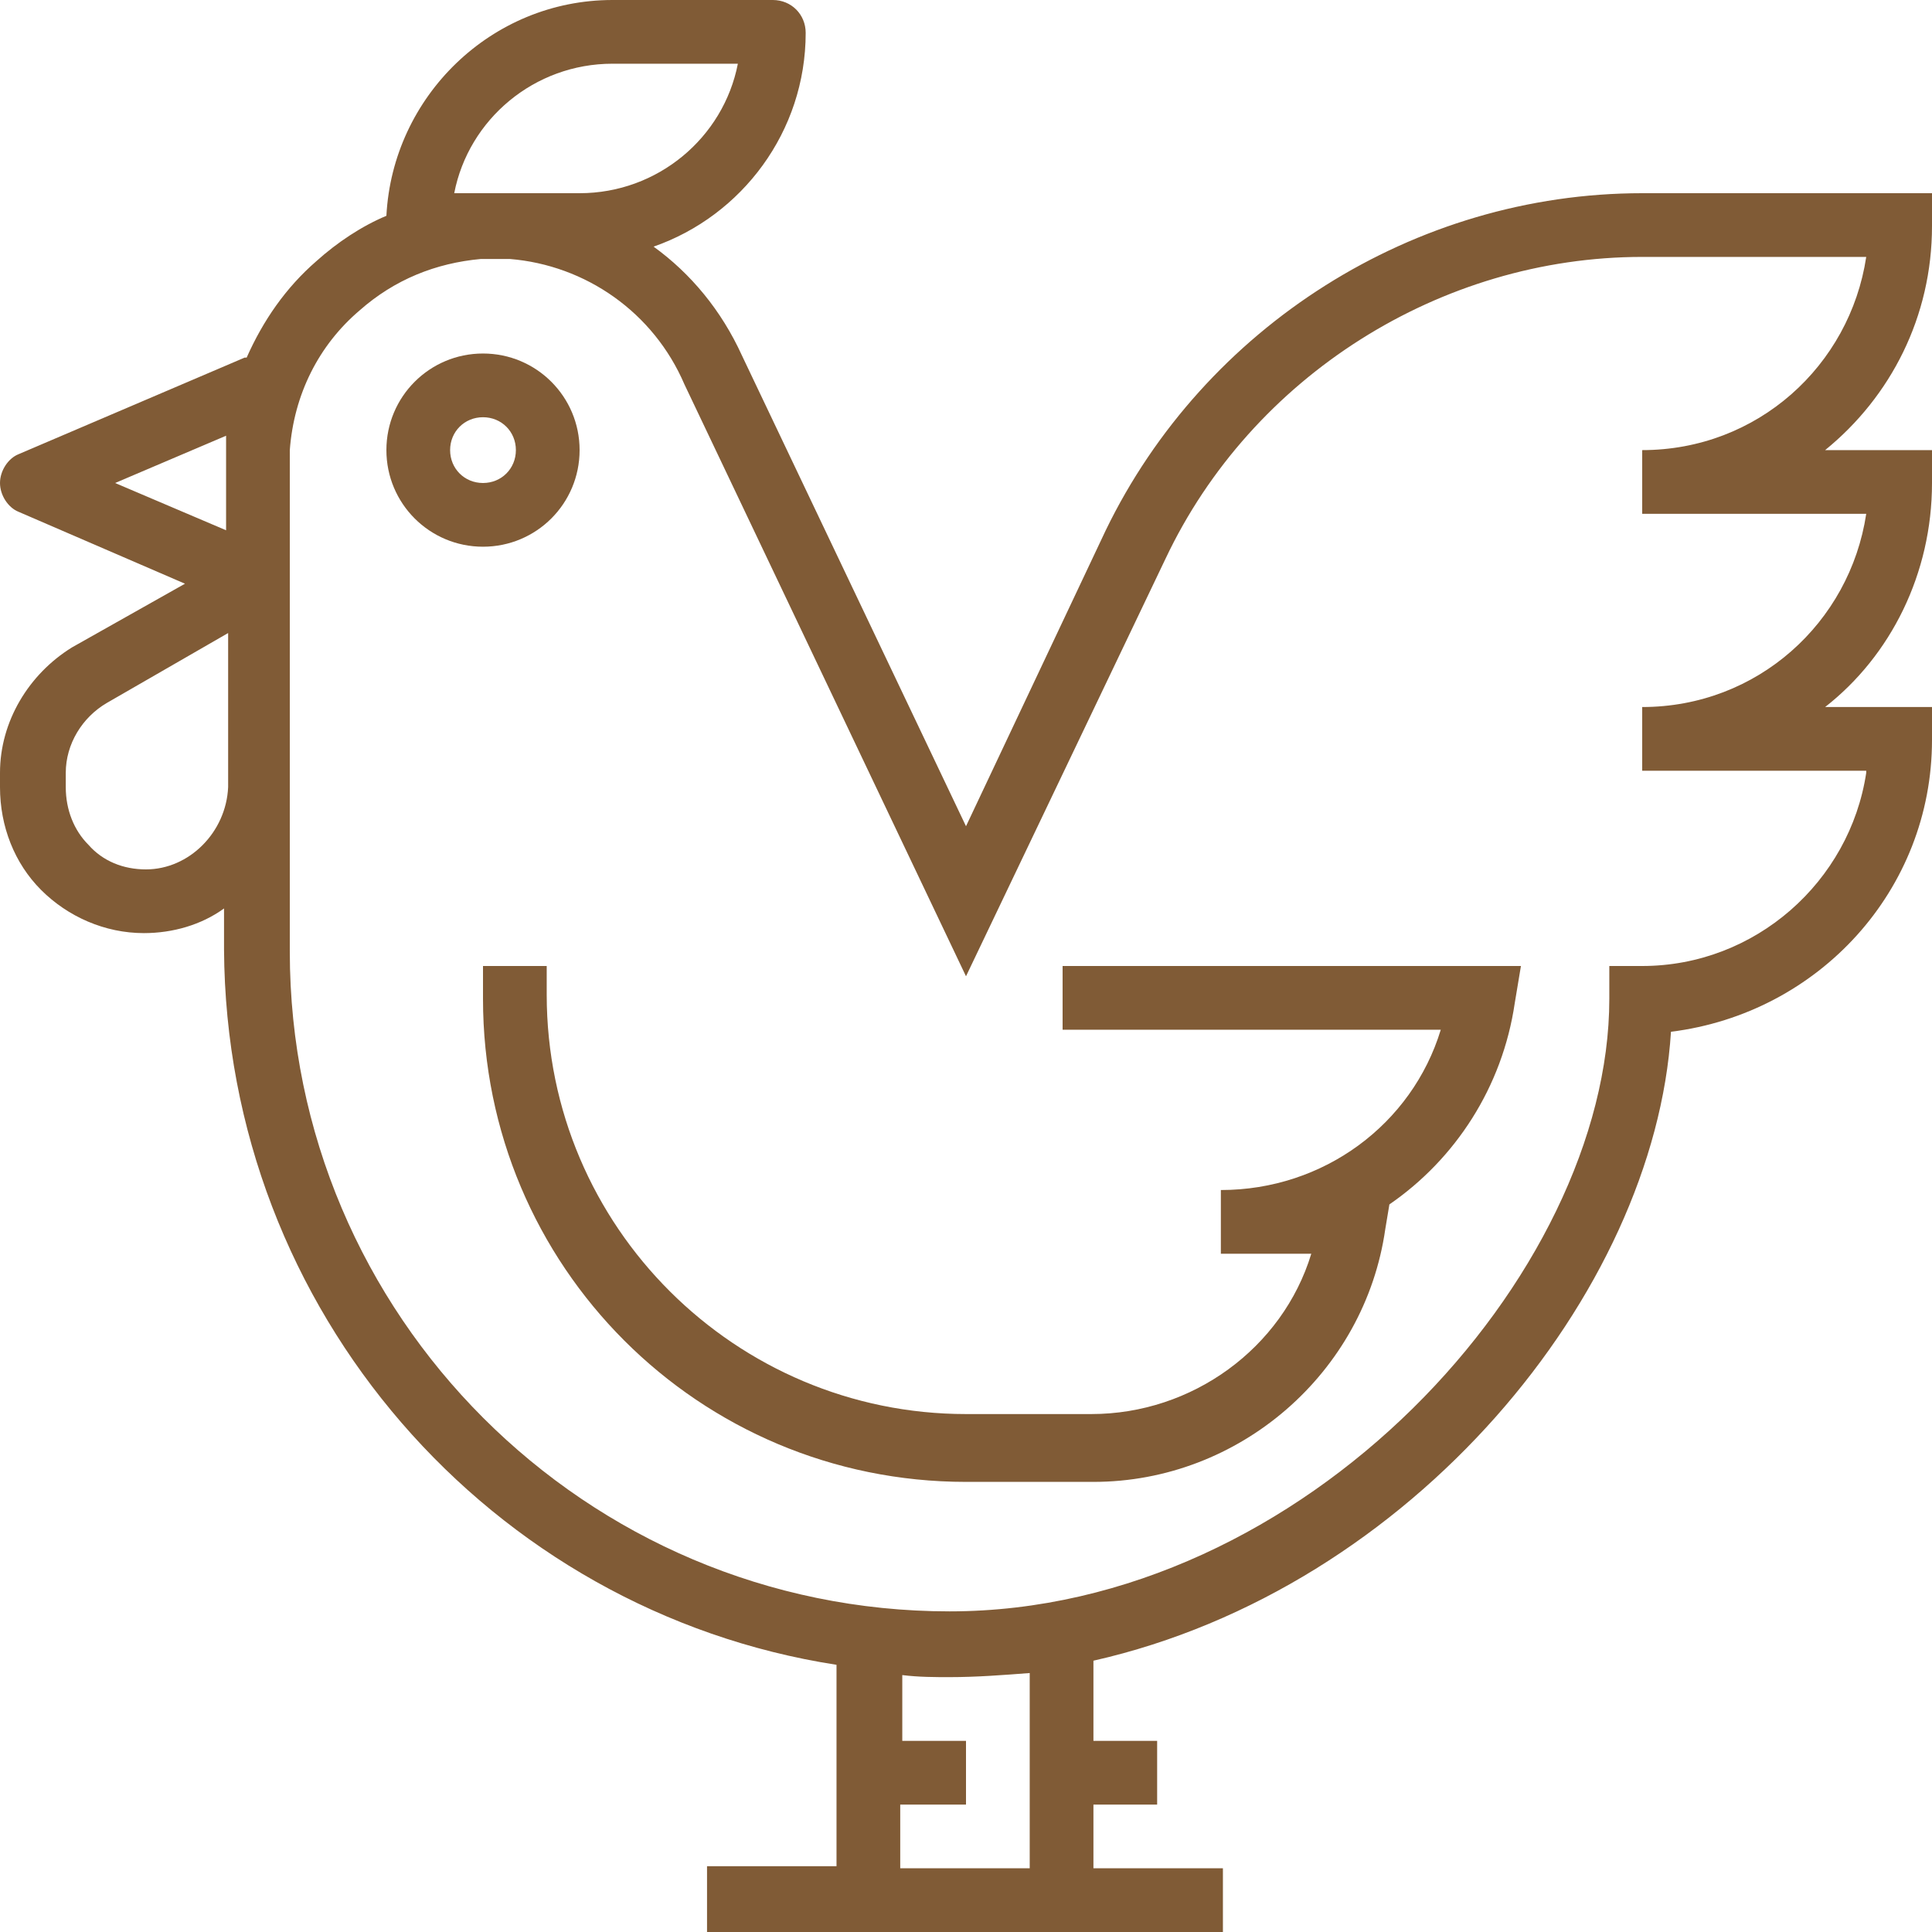
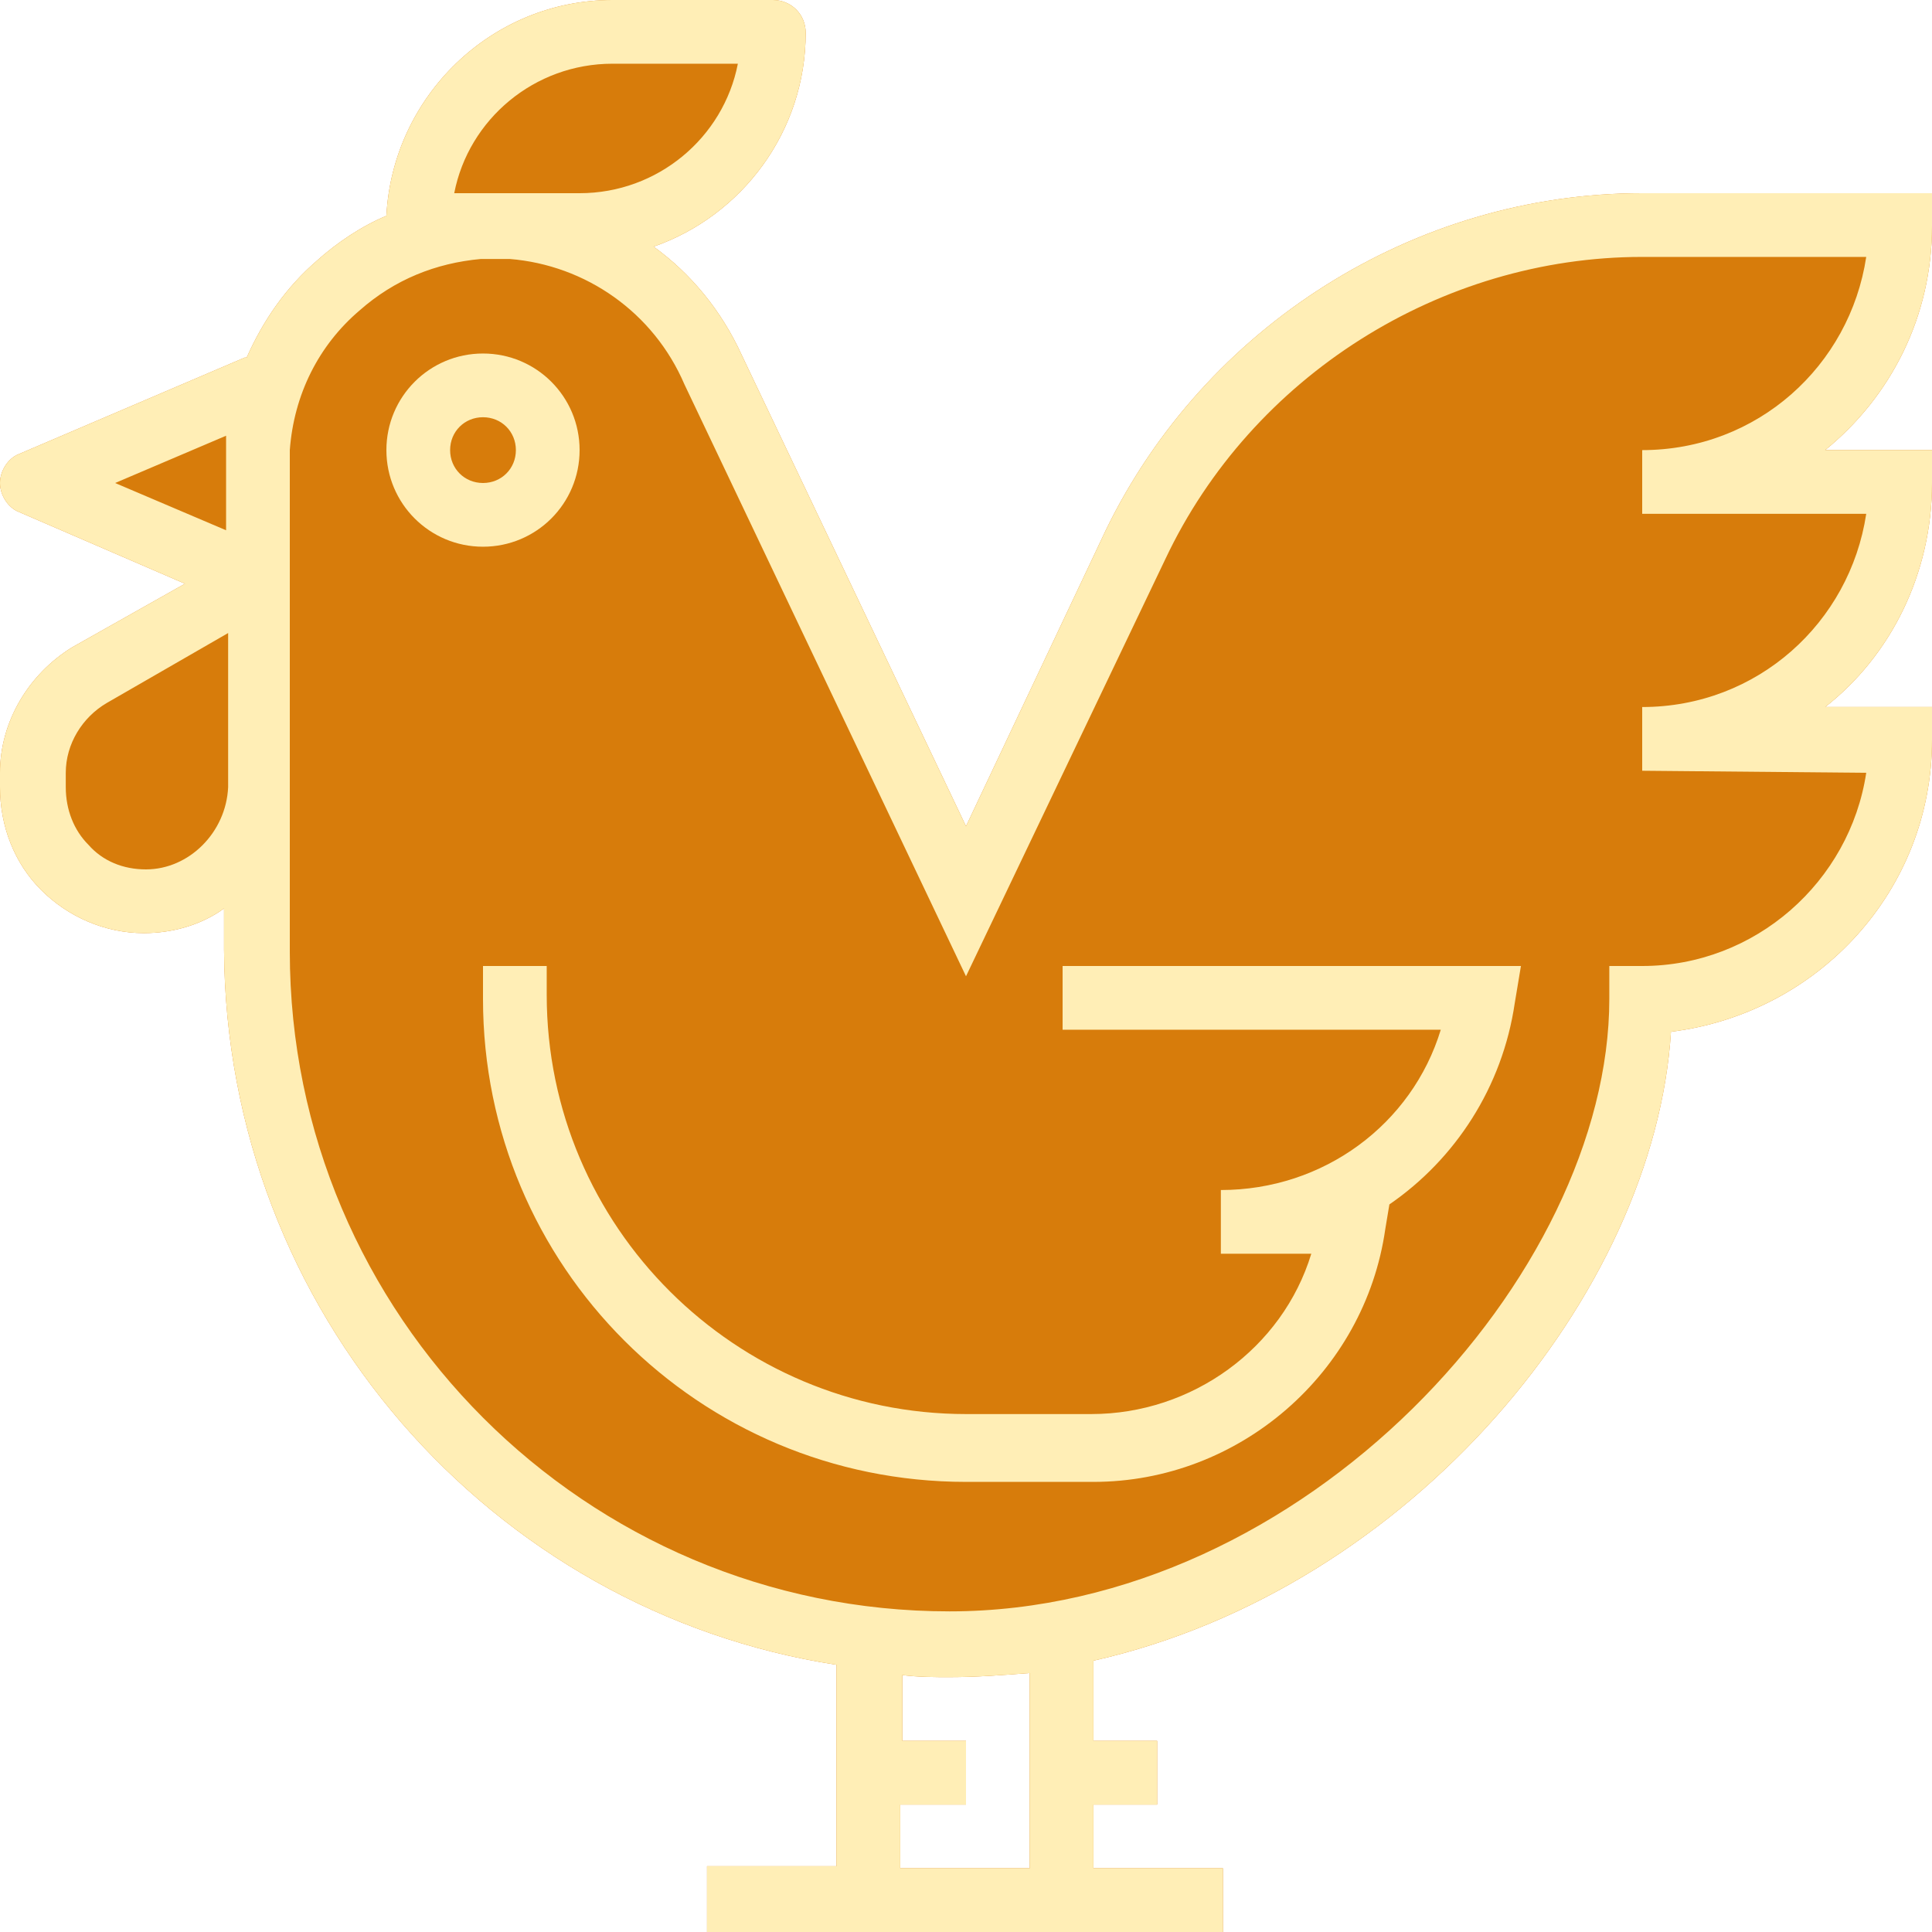
- <svg xmlns="http://www.w3.org/2000/svg" version="1.1" id="Layer_1" x="0px" y="0px" viewBox="0 0 94 94" style="enable-background:new 0 0 94 94;" xml:space="preserve" fill="#805B36">
+ <svg xmlns="http://www.w3.org/2000/svg" version="1.1" id="Layer_1" x="0px" y="0px" viewBox="0 0 94 94" style="enable-background:new 0 0 94 94;" xml:space="preserve">
+   <style type="text/css">
+ 	.st0{fill:#D77C0B;}
+ 	.st1{fill:#FFEEB6;}
+ </style>
+   <path class="st0" d="M94,23.5v-1.6h-5.2C92,19.3,94,15.4,94,11V9.4H79.9l0,0c-11.1,0-21.3,6.5-26.1,16.4L47,40.2L36.1,17.3  c-1-2.2-2.5-4-4.3-5.3c4.3-1.5,7.4-5.6,7.4-10.4c0-0.9-0.7-1.6-1.6-1.6h-7.8c-5.9,0-10.7,4.7-11,10.5c-1.2,0.5-2.4,1.3-3.4,2.2  c-1.5,1.3-2.6,2.9-3.4,4.7h-0.1l-11,4.7C0.4,22.3,0,22.9,0,23.5s0.4,1.2,0.9,1.4L9,28.4l-5.5,3.1C1.4,32.8,0,35.1,0,37.6v0.7  c0,1.9,0.7,3.7,2,5s3.1,2.1,5,2.1l0,0c1.4,0,2.8-0.4,3.9-1.2v2C11,63.8,23.9,78.4,40.7,81v9.8h-6.3V94h25.1v-3.1h-6.3v-3.1h3.1v-3.1  h-3.1v-3.9c15.5-3.5,27.3-17.9,28.1-30.6C88.5,49.3,94,43.3,94,36v-1.6h-5.2C92,31.9,94,27.9,94,23.5z M50.1,90.9h-6.3v-3.1H47v-3.1  h-3.1v-3.2c0.8,0.1,1.6,0.1,2.3,0.1c1.3,0,2.6-0.1,3.9-0.2C50.1,81.4,50.1,90.9,50.1,90.9z" />
  <g>
-     <path d="M28.2,21.9c0-2.6-2.1-4.7-4.7-4.7c-2.6,0-4.7,2.1-4.7,4.7s2.1,4.7,4.7,4.7C26.1,26.6,28.2,24.5,28.2,21.9z M21.9,21.9   c0-0.9,0.7-1.6,1.6-1.6c0.9,0,1.6,0.7,1.6,1.6c0,0.9-0.7,1.6-1.6,1.6C22.6,23.5,21.9,22.8,21.9,21.9z" />
-     <path d="M94,23.5v-1.6h-5.2C92,19.3,94,15.4,94,11V9.4H79.9c0,0,0,0,0,0c-11.1,0-21.3,6.5-26.1,16.4L47,40.2L36.1,17.3   c-1-2.2-2.5-4-4.3-5.3c4.3-1.5,7.4-5.6,7.4-10.4c0-0.9-0.7-1.6-1.6-1.6h-7.8c-5.9,0-10.7,4.7-11,10.5c-1.2,0.5-2.4,1.3-3.4,2.2   c-1.5,1.3-2.6,2.9-3.4,4.7c0,0-0.1,0-0.1,0l-11,4.7C0.4,22.3,0,22.9,0,23.5c0,0.6,0.4,1.2,0.9,1.4L9,28.4l-5.5,3.1   C1.4,32.8,0,35.1,0,37.6v0.7c0,1.9,0.7,3.7,2,5c1.3,1.3,3.1,2.1,5,2.1h0c1.4,0,2.8-0.4,3.9-1.2v2C11,63.8,23.9,78.4,40.7,81v9.8   h-6.3V94h25.1v-3.1h-6.3v-3.1h3.1v-3.1h-3.1v-3.9c15.5-3.5,27.3-17.9,28.1-30.6C88.5,49.3,94,43.3,94,36v-1.6h-5.2   C92,31.9,94,27.9,94,23.5z M22.1,9.4c0.7-3.6,3.9-6.3,7.7-6.3h6.1c-0.7,3.6-3.9,6.3-7.7,6.3h-3.4c-0.5,0-1,0-1.5,0H22.1z M11,21.2   v1.3v3.3l-5.4-2.3L11,21.2z M7.1,42.3v1.6V42.3c-1.1,0-2.1-0.4-2.8-1.2c-0.7-0.7-1.1-1.7-1.1-2.8v-0.7c0-1.4,0.8-2.7,2-3.4l5.9-3.4   v7.5C11,40.5,9.2,42.3,7.1,42.3z M50.1,90.9h-6.3v-3.1H47v-3.1h-3.1v-3.2c0.8,0.1,1.6,0.1,2.3,0.1c1.3,0,2.6-0.1,3.9-0.2V90.9z    M90.8,37.6C90,42.9,85.4,47,79.9,47h-1.6v1.6c0,13.4-14.8,29.8-32.1,29.8c-17.7,0-32.1-14.4-32.1-32.1V22.5c0-0.2,0-0.4,0-0.6   c0.2-2.7,1.4-5.1,3.4-6.8c1.7-1.5,3.7-2.3,5.9-2.5h1.4c3.7,0.3,7,2.6,8.5,6.1L47,47.5l9.7-20.3c4.2-8.9,13.4-14.7,23.2-14.7   c0,0,0,0,0,0h10.9c-0.8,5.3-5.3,9.4-10.9,9.4v3.1h10.9v0c-0.8,5.3-5.3,9.4-10.9,9.4v3.1H90.8z" />
-     <path d="M51.7,50.1h18.4c-1.4,4.6-5.7,7.8-10.7,7.8l0,3.1c0,0,0,0,0,0h4.4c-1.4,4.6-5.8,7.8-10.7,7.8c0,0,0,0,0,0H47   c-11.2,0-20.4-9.1-20.4-20.4V47h-3.1v1.6c0,13,10.5,23.5,23.5,23.5h6.2c0,0,0,0,0,0c7.1,0,13.2-5.3,14.2-12.3l0.2-1.2   c3.2-2.2,5.5-5.7,6.1-9.8l0.3-1.8H51.7V50.1z" />
+     <path class="st1" d="M28.2,21.9c0-2.6-2.1-4.7-4.7-4.7s-4.7,2.1-4.7,4.7s2.1,4.7,4.7,4.7C26.1,26.6,28.2,24.5,28.2,21.9z    M21.9,21.9c0-0.9,0.7-1.6,1.6-1.6s1.6,0.7,1.6,1.6s-0.7,1.6-1.6,1.6S21.9,22.8,21.9,21.9z" />
+     <path class="st1" d="M94,23.5v-1.6h-5.2C92,19.3,94,15.4,94,11V9.4H79.9l0,0c-11.1,0-21.3,6.5-26.1,16.4L47,40.2L36.1,17.3   c-1-2.2-2.5-4-4.3-5.3c4.3-1.5,7.4-5.6,7.4-10.4c0-0.9-0.7-1.6-1.6-1.6h-7.8c-5.9,0-10.7,4.7-11,10.5c-1.2,0.5-2.4,1.3-3.4,2.2   c-1.5,1.3-2.6,2.9-3.4,4.7h-0.1l-11,4.7C0.4,22.3,0,22.9,0,23.5s0.4,1.2,0.9,1.4L9,28.4l-5.5,3.1C1.4,32.8,0,35.1,0,37.6v0.7   c0,1.9,0.7,3.7,2,5s3.1,2.1,5,2.1l0,0c1.4,0,2.8-0.4,3.9-1.2v2C11,63.8,23.9,78.4,40.7,81v9.8h-6.3V94h25.1v-3.1h-6.3v-3.1h3.1   v-3.1h-3.1v-3.9c15.5-3.5,27.3-17.9,28.1-30.6C88.5,49.3,94,43.3,94,36v-1.6h-5.2C92,31.9,94,27.9,94,23.5z M22.1,9.4   c0.7-3.6,3.9-6.3,7.7-6.3h6.1c-0.7,3.6-3.9,6.3-7.7,6.3h-3.4c-0.5,0-1,0-1.5,0H22.1z M11,21.2v1.3v3.3l-5.4-2.3L11,21.2z M7.1,42.3   v1.6V42.3c-1.1,0-2.1-0.4-2.8-1.2c-0.7-0.7-1.1-1.7-1.1-2.8v-0.7c0-1.4,0.8-2.7,2-3.4l5.9-3.4v7.5C11,40.5,9.2,42.3,7.1,42.3z    M50.1,90.9h-6.3v-3.1H47v-3.1h-3.1v-3.2c0.8,0.1,1.6,0.1,2.3,0.1c1.3,0,2.6-0.1,3.9-0.2C50.1,81.4,50.1,90.9,50.1,90.9z    M90.8,37.6C90,42.9,85.4,47,79.9,47h-1.6v1.6c0,13.4-14.8,29.8-32.1,29.8c-17.7,0-32.1-14.4-32.1-32.1V22.5c0-0.2,0-0.4,0-0.6   c0.2-2.7,1.4-5.1,3.4-6.8c1.7-1.5,3.7-2.3,5.9-2.5h1.4c3.7,0.3,7,2.6,8.5,6.1L47,47.5l9.7-20.3c4.2-8.9,13.4-14.7,23.2-14.7l0,0   h10.9c-0.8,5.3-5.3,9.4-10.9,9.4V25h10.9l0,0c-0.8,5.3-5.3,9.4-10.9,9.4v3.1L90.8,37.6L90.8,37.6z" />
+     <path class="st1" d="M51.7,50.1h18.4c-1.4,4.6-5.7,7.8-10.7,7.8V61l0,0h4.4c-1.4,4.6-5.8,7.8-10.7,7.8l0,0H47   c-11.2,0-20.4-9.1-20.4-20.4V47h-3.1v1.6c0,13,10.5,23.5,23.5,23.5h6.2l0,0c7.1,0,13.2-5.3,14.2-12.3l0.2-1.2   c3.2-2.2,5.5-5.7,6.1-9.8L74,47H51.7V50.1z" />
  </g>
</svg>
